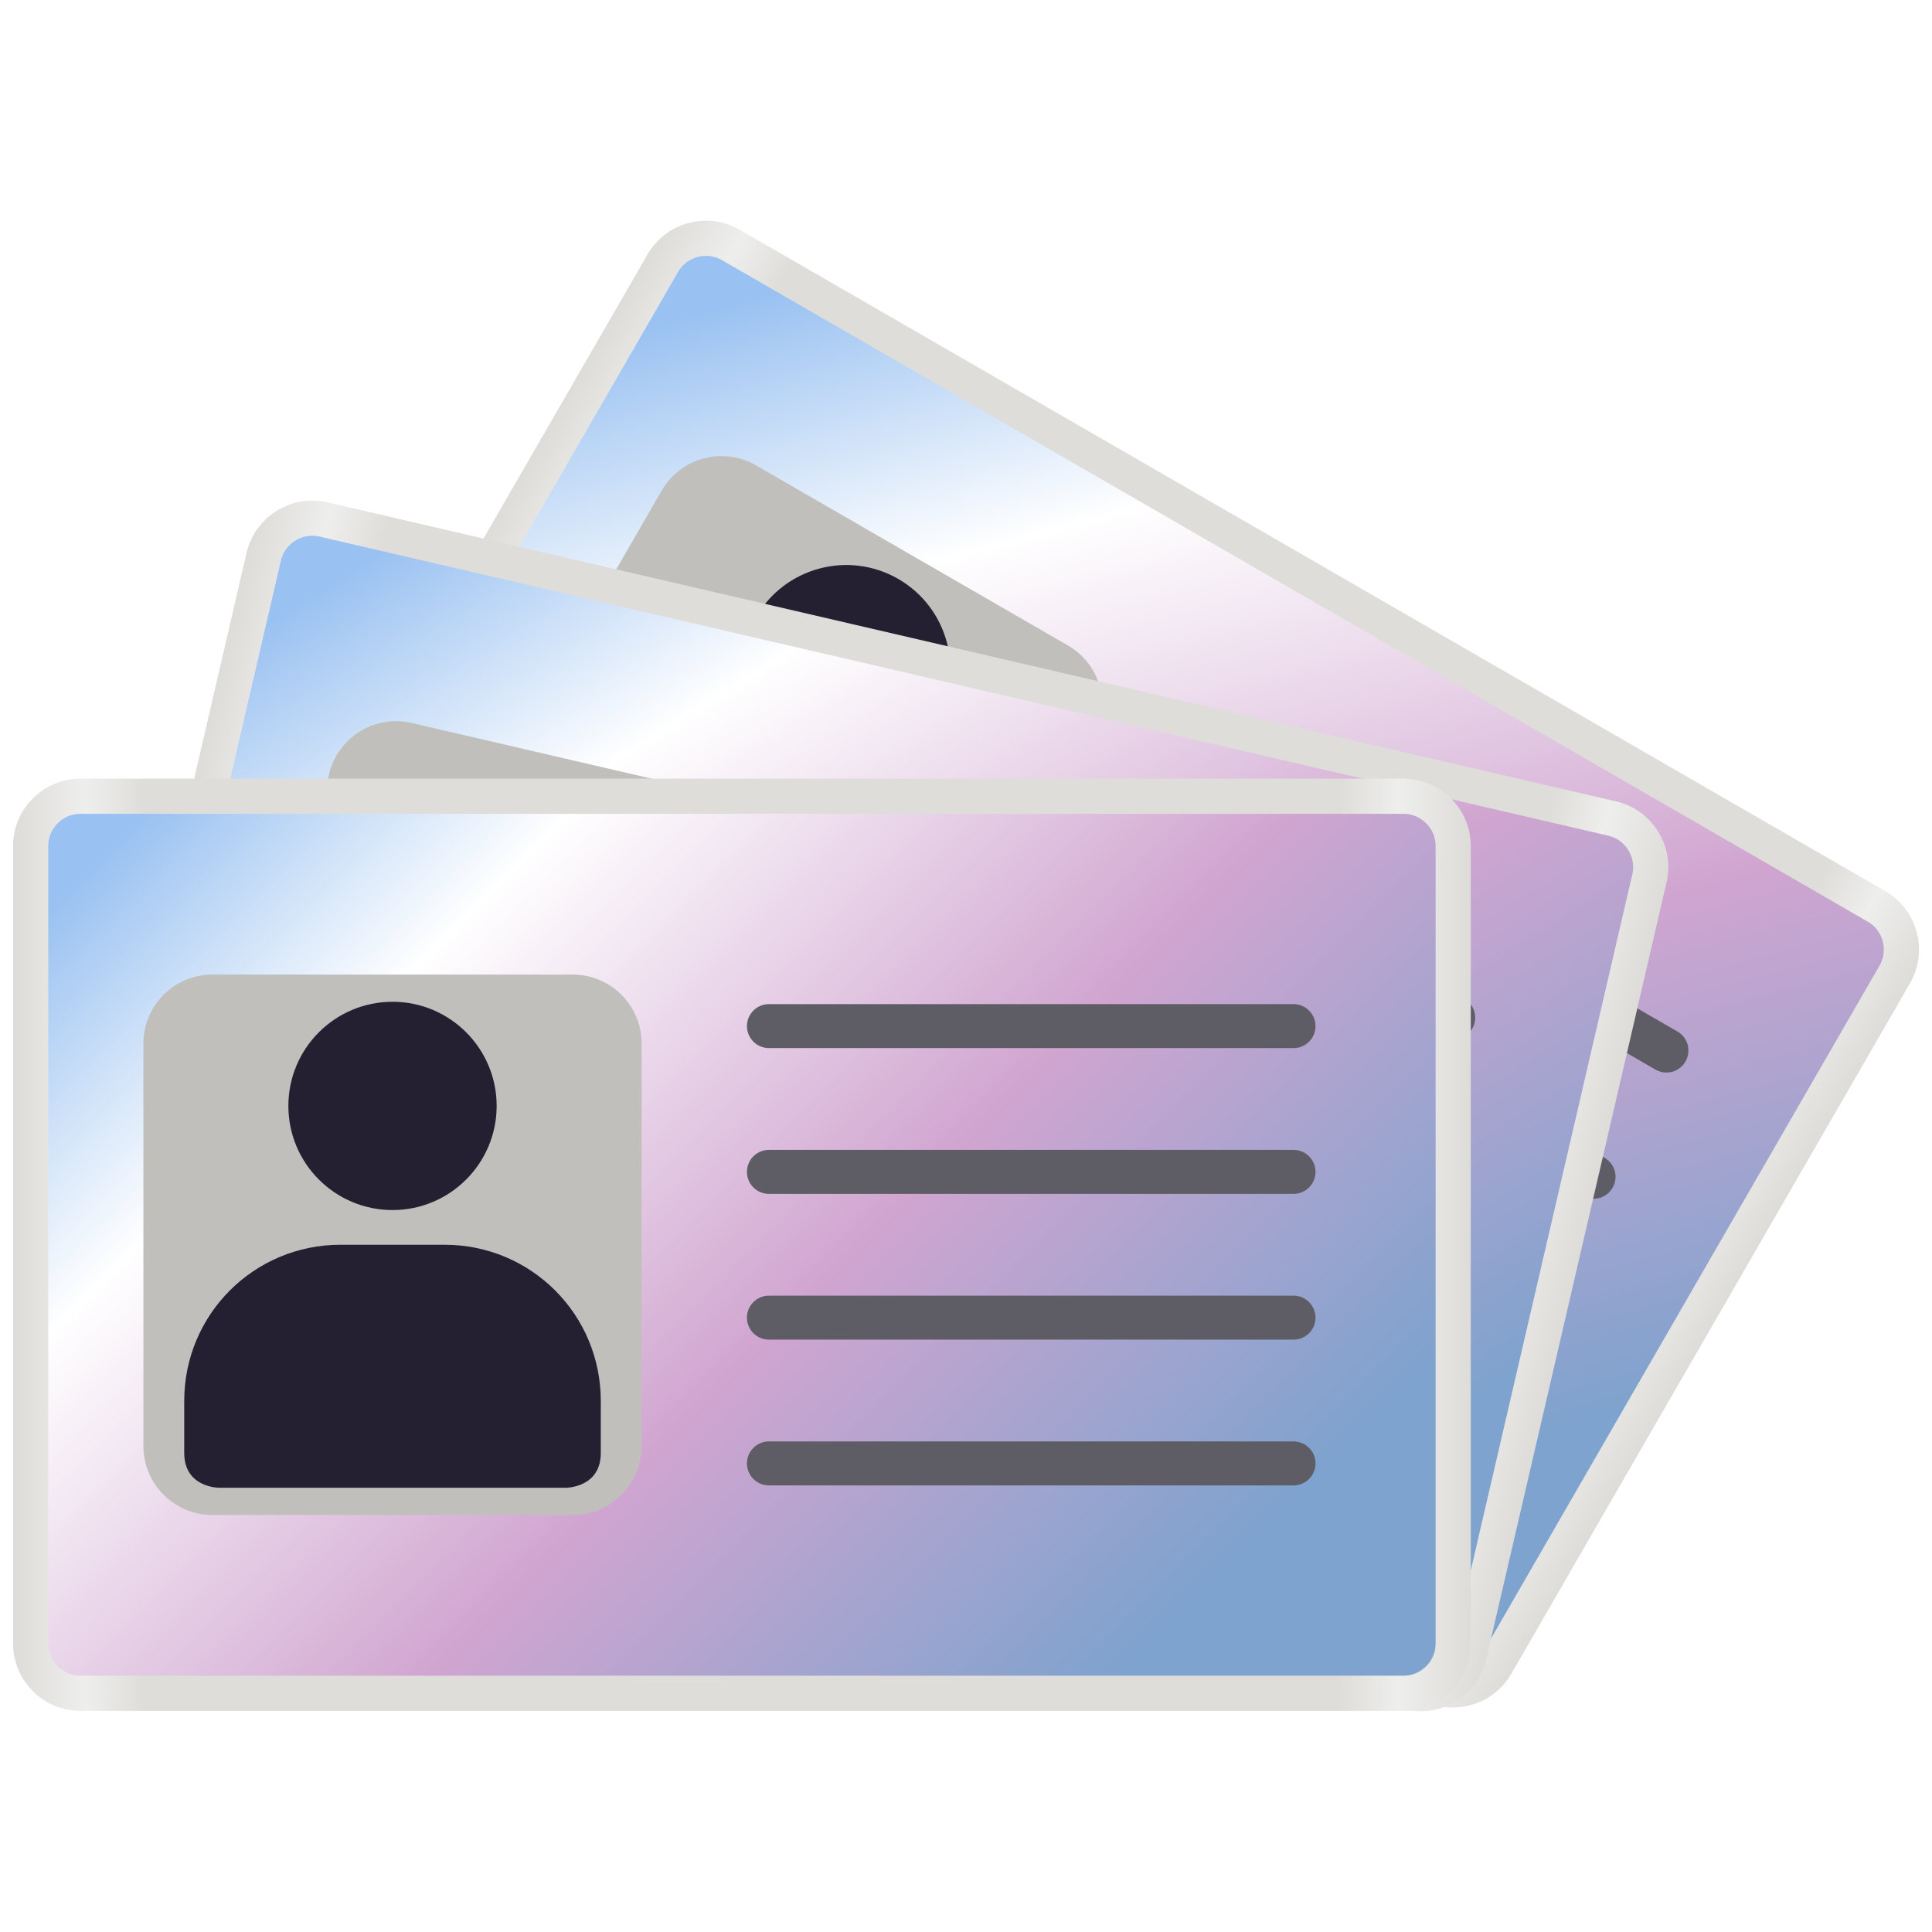
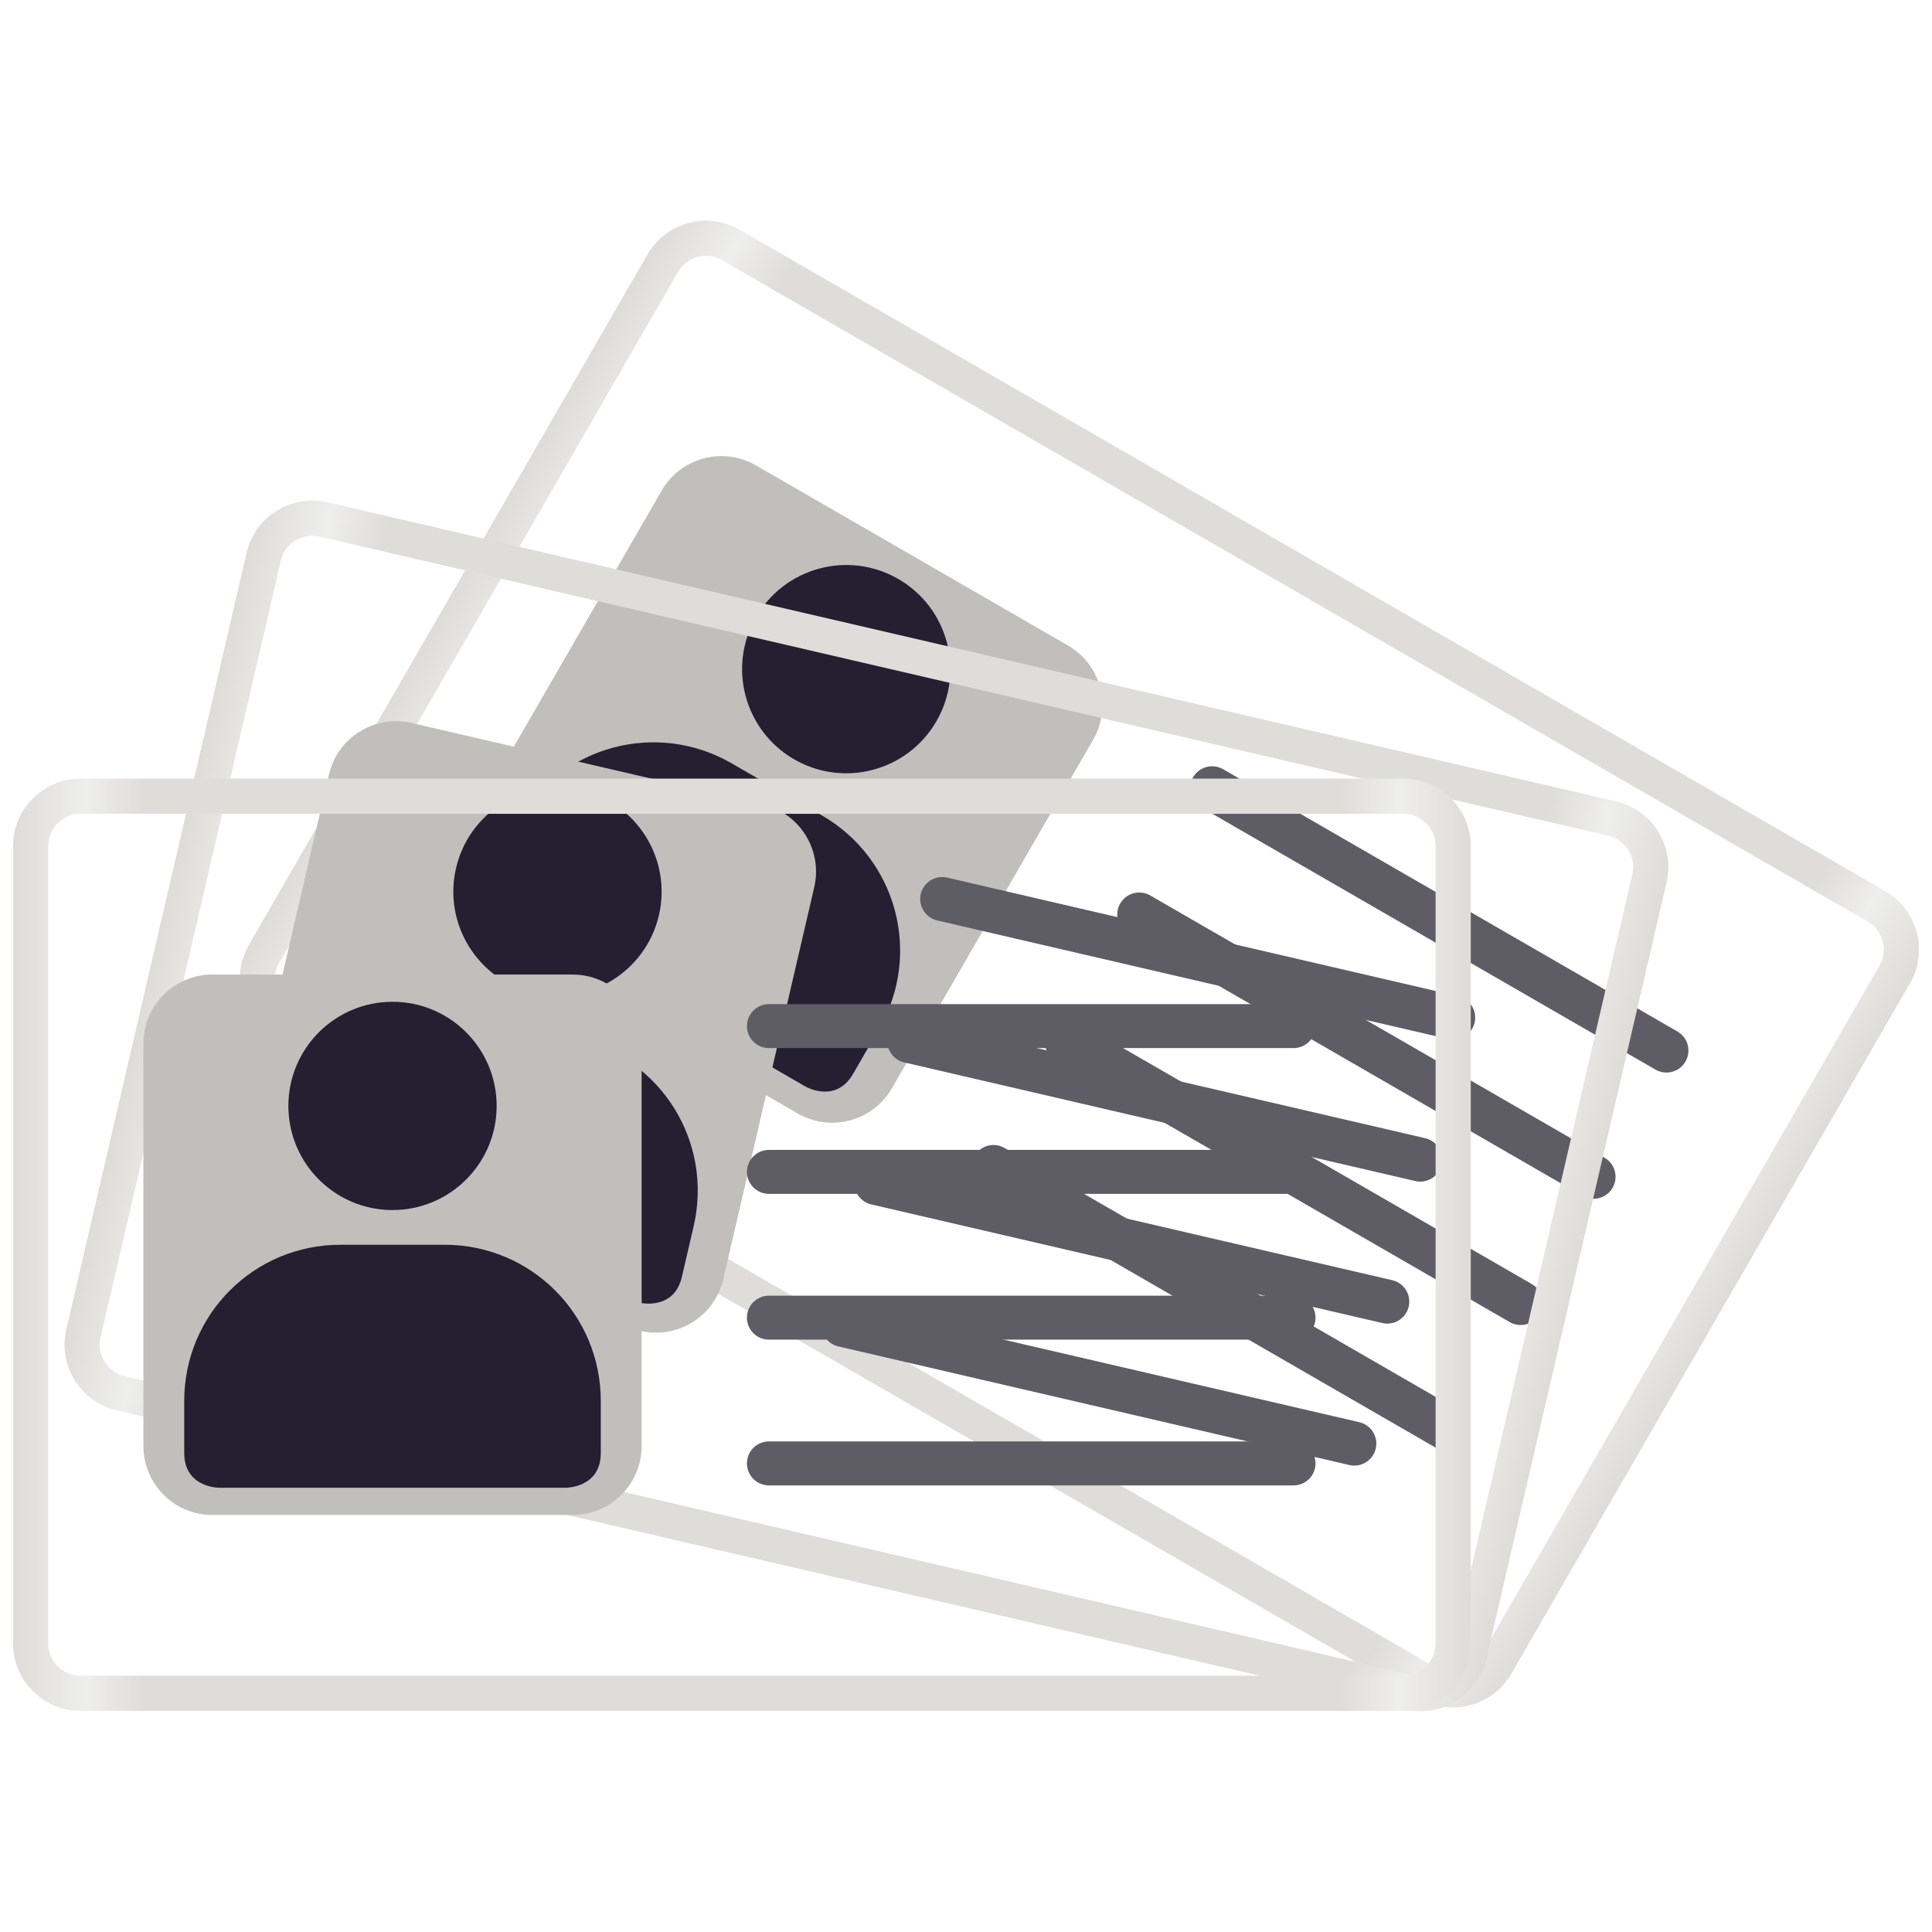
<svg xmlns="http://www.w3.org/2000/svg" xmlns:xlink="http://www.w3.org/1999/xlink" width="512" height="512" viewBox="0 0 512 512" version="1.1" id="svg1">
  <defs id="defs1">
-     <linearGradient id="linearGradient1">
-       <stop style="stop-color:#99c1f1;stop-opacity:1;" offset="0" id="stop1" />
-       <stop style="stop-color:#ffffff;stop-opacity:1;" offset="0.208" id="stop5" />
-       <stop style="stop-color:#d0a5d0;stop-opacity:1;" offset="0.557" id="stop6" />
-       <stop style="stop-color:#7da3ce;stop-opacity:1;" offset="0.895" id="stop2" />
-     </linearGradient>
    <linearGradient id="linearGradient1740">
      <stop style="stop-color:#dddcd9;stop-opacity:1;" offset="0" id="stop1740" />
      <stop style="stop-color:#eeeeec;stop-opacity:1;" offset="0.05" id="stop1742" />
      <stop style="stop-color:#deddda;stop-opacity:1;" offset="0.09" id="stop1744" />
      <stop style="stop-color:#deddda;stop-opacity:1;" offset="0.91" id="stop1743" />
      <stop style="stop-color:#eeeeec;stop-opacity:1;" offset="0.95" id="stop1745" />
      <stop style="stop-color:#dddcd9;stop-opacity:1;" offset="1" id="stop1741" />
    </linearGradient>
    <linearGradient id="swatch1567">
      <stop style="stop-color:#c0bfbc;stop-opacity:1;" offset="0" id="stop1567" />
    </linearGradient>
    <linearGradient id="swatch1566">
      <stop style="stop-color:#c0bfbc;stop-opacity:1;" offset="0" id="stop1566" />
    </linearGradient>
+     <meshgradient id="meshgradient2" gradientUnits="userSpaceOnUse" x="94.236" y="153.991">
+       <meshrow id="meshrow1508">
+         <meshpatch id="meshpatch1508">
+           <stop path="c 53.799,0  107.597,0  161.395,2.84217e-14" style="stop-color:#99c1f1;stop-opacity:1" id="stop1508" />
+           <stop path="c -0.004,34.017  -0.004,67.981  -0,102.005" style="stop-color:#99c1f1;stop-opacity:1" id="stop1509" />
+           <stop path="c -53.798,-2.70051e-05  -107.597,0.001  -161.395,0.004" style="stop-color:#99c1f1;stop-opacity:1" id="stop1510" />
+           <stop path="c -0.007,-34.028  -0.007,-67.995  0,-102.009" style="stop-color:#ffffff;stop-opacity:1" id="stop1511" />
+         </meshpatch>
+         <meshpatch id="meshpatch1511">
+           <stop path="c 54.044,-2.84217e-14  108.088,-2.84217e-14  162.133,-2.84217e-14" id="stop1512" />
+           <stop path="c 0,34.022  -0,67.988  -0,102.009" style="stop-color:#ffffff;stop-opacity:1" id="stop1513" />
+           <stop path="c -54.044,-0.003  -108.089,-0.004  -162.133,-0.004" style="stop-color:#ffffff;stop-opacity:1" id="stop1514" />
+         </meshpatch>
+       </meshrow>
+       <meshrow id="meshrow1514">
+         <meshpatch id="meshpatch1514">
+           <stop path="c 0,33.982  0,68.024  0,102.012" id="stop1515" />
+           <stop path="c -53.798,0  -107.597,0  -161.395,0" style="stop-color:#dc8add;stop-opacity:1" id="stop1516" />
+           <stop path="c 0,-33.985  2.62695e-06,-68.025  -0,-102.008" style="stop-color:#99c1f1;stop-opacity:1" id="stop1517" />
+         </meshpatch>
+         <meshpatch id="meshpatch1517">
+           <stop path="c 1.72959e-05,33.978  0,68.018  0,102.008" id="stop1518" />
+           <stop path="c -54.044,0  -108.089,0  -162.133,0" style="stop-color:#dc8add;stop-opacity:1" id="stop1519" />
+         </meshpatch>
+       </meshrow>
+     </meshgradient>
    <linearGradient xlink:href="#linearGradient1740" id="linearGradient1741" x1="90.236" y1="256" x2="421.764" y2="256" gradientUnits="userSpaceOnUse" />
-     <linearGradient xlink:href="#linearGradient1" id="linearGradient5" gradientUnits="userSpaceOnUse" x1="138.787" y1="138.787" x2="373.213" y2="373.213" />
  </defs>
  <g id="layer1">
    <use x="0" y="0" xlink:href="#g1749" id="use1750" transform="rotate(30,380.1236,459.5833)" />
    <use x="0" y="0" xlink:href="#g1749" id="use1749" transform="rotate(13.06631,373.7705,455.5599)" />
    <g id="g1749" transform="matrix(1.165238,0,0,1.165238,-101.6835,31.57419)">
-       <rect style="opacity:1;fill:url(#linearGradient5);fill-opacity:1;stroke:url(#linearGradient1741);stroke-width:8;stroke-dasharray:none;stroke-opacity:1" id="rect1" width="323.528" height="204.019" x="94.236" y="153.991" ry="11.339" />
+       <rect style="opacity:1;fill:url(#meshgradient2);fill-opacity:1;stroke:url(#linearGradient1741);stroke-width:8;stroke-dasharray:none;stroke-opacity:1" id="rect1" width="323.528" height="204.019" x="94.236" y="153.991" ry="11.339" />
      <rect style="opacity:1;fill:#c0bfbc;stroke:none;stroke-width:7.608;stroke-dasharray:none;stroke-opacity:1" id="rect1745" width="113.311" height="122.904" x="119.877" y="194.548" ry="15.686" />
      <path d="m 176.533,200.738 c -13.075,0 -23.684,10.608 -23.684,23.684 0,13.075 10.608,23.684 23.684,23.684 13.075,0 23.684,-10.608 23.684,-23.684 0,-13.075 -10.608,-23.684 -23.684,-23.684 z M 164.691,256 c -19.675,0 -35.526,15.851 -35.526,35.526 v 11.842 c 0,7.895 7.895,7.895 7.895,7.895 h 78.946 c 0,0 7.895,0 7.895,-7.895 V 291.526 C 223.901,271.851 208.05,256 188.375,256 Z m 0,0" fill="#222222" id="path1" style="fill:#241f31;stroke-width:7.895" />
      <g id="g1748" transform="translate(5.087194,1.39984)">
        <path style="opacity:1;fill:none;stroke:#5e5c64;stroke-width:10;stroke-linecap:round;stroke-linejoin:miter;stroke-miterlimit:4;stroke-dasharray:none;stroke-opacity:1" d="M 257.054,204.872 H 376.361" id="path1746" />
        <use x="0" y="0" xlink:href="#path1746" id="use1746" transform="translate(0,99.45638)" />
        <use x="0" y="0" xlink:href="#path1746" id="use1747" transform="translate(0,66.30425)" />
        <use x="0" y="0" xlink:href="#path1746" id="use1748" transform="translate(0,33.15213)" />
      </g>
    </g>
  </g>
</svg>
